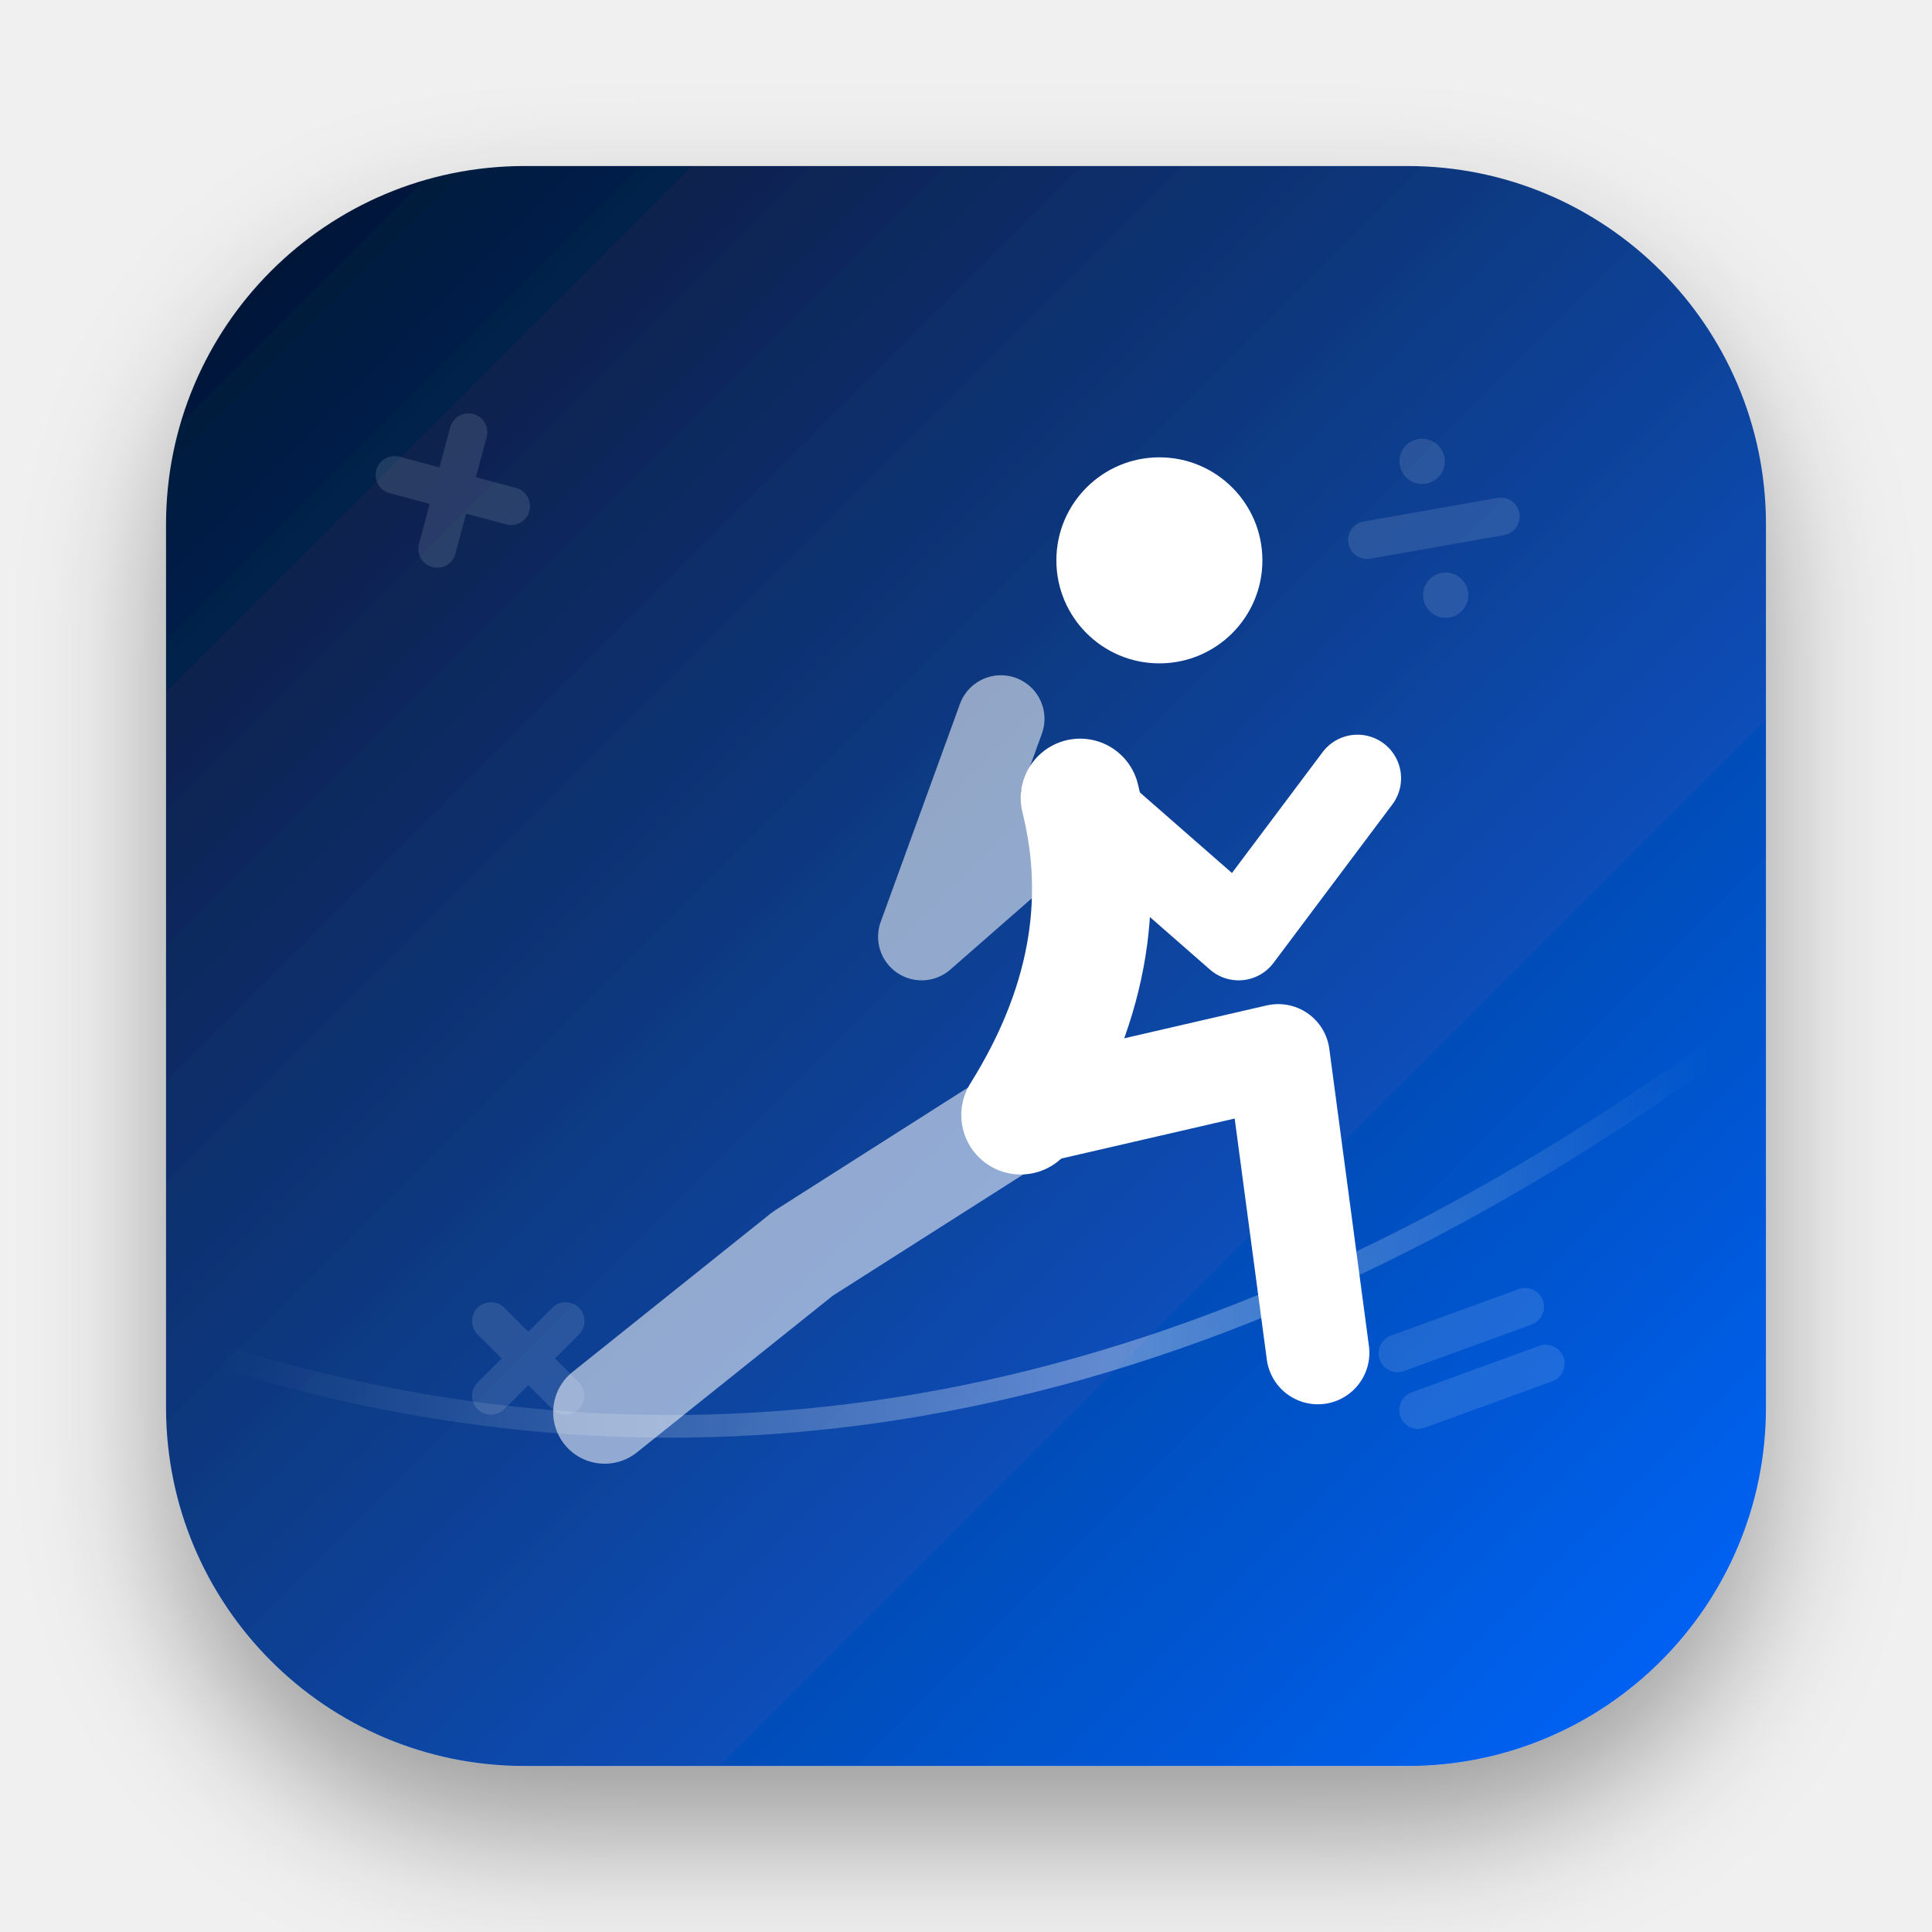
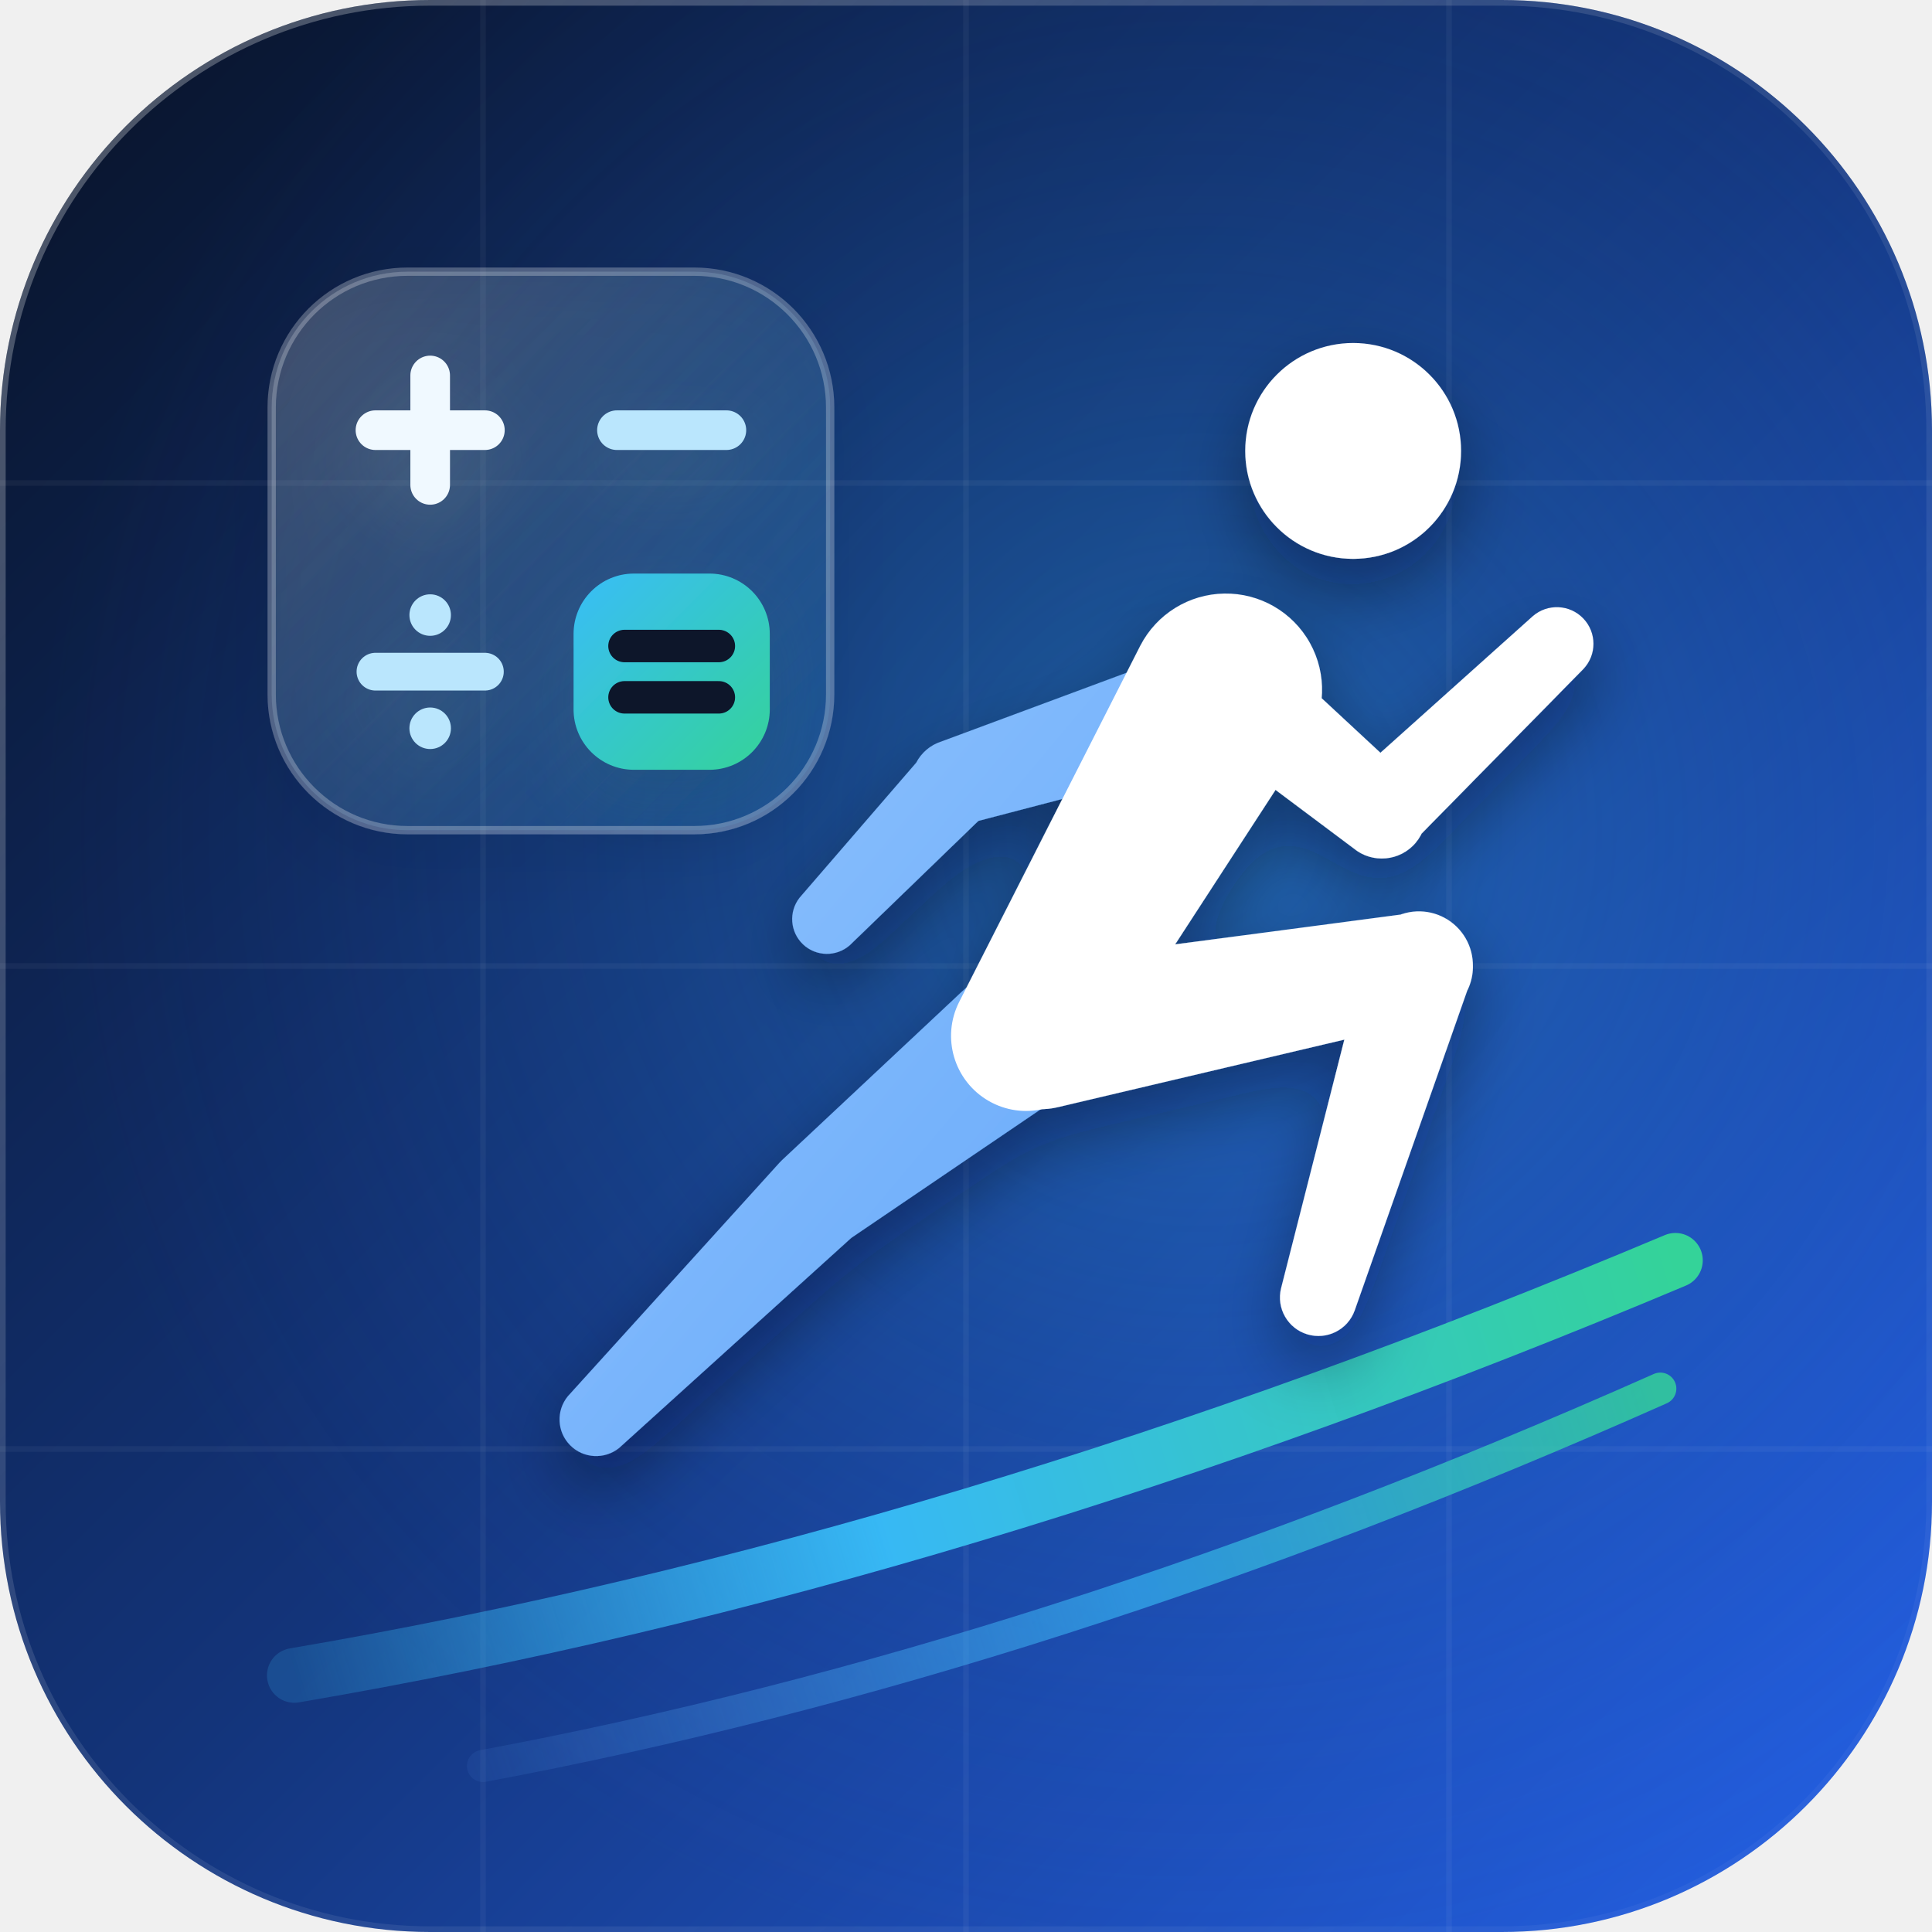
<svg xmlns="http://www.w3.org/2000/svg" viewBox="0 0 512 512" width="100%" height="100%">
  <defs>
-     <linearGradient id="bgGrad" x1="0%" y1="0%" x2="100%" y2="100%">
-       <stop offset="0%" stop-color="#04122C" />
-       <stop offset="45%" stop-color="#0B3C88" />
-       <stop offset="100%" stop-color="#0066FF" />
+     <linearGradient id="bg" x1="0%" y1="0%" x2="100%" y2="100%">
+       <stop offset="0%" stop-color="#081226" />
+       <stop offset="50%" stop-color="#13347A" />
+       <stop offset="100%" stop-color="#2563EB" />
    </linearGradient>
-     <linearGradient id="trackGrad" x1="0%" y1="0%" x2="100%" y2="0%">
-       <stop offset="0%" stop-color="#FFFFFF" stop-opacity="0" />
-       <stop offset="60%" stop-color="#FFFFFF" stop-opacity="0.35" />
-       <stop offset="100%" stop-color="#FFFFFF" stop-opacity="0" />
+     <radialGradient id="glow" cx="62%" cy="43%" r="60%">
+       <stop offset="0%" stop-color="#38BDF8" stop-opacity="0.32" />
+       <stop offset="100%" stop-color="#2563EB" stop-opacity="0" />
+     </radialGradient>
+     <linearGradient id="rim" x1="0%" y1="0%" x2="100%" y2="100%">
+       <stop offset="0%" stop-color="#FFFFFF" stop-opacity="0.30" />
+       <stop offset="50%" stop-color="#FFFFFF" stop-opacity="0.09" />
+       <stop offset="100%" stop-color="#FFFFFF" stop-opacity="0.03" />
    </linearGradient>
-     <filter id="shadow" x="-10%" y="-10%" width="120%" height="130%">
-       <feDropShadow dx="0" dy="18" stdDeviation="18" flood-color="#000000" flood-opacity="0.35" />
+     <linearGradient id="track1" x1="78" y1="444" x2="444" y2="334" gradientUnits="userSpaceOnUse">
+       <stop offset="0%" stop-color="#38BDF8" stop-opacity="0.18" />
+       <stop offset="42%" stop-color="#38BDF8" stop-opacity="0.96" />
+       <stop offset="100%" stop-color="#34D399" stop-opacity="1" />
+     </linearGradient>
+     <linearGradient id="track2" x1="126" y1="470" x2="440" y2="370" gradientUnits="userSpaceOnUse">
+       <stop offset="0%" stop-color="#60A5FA" stop-opacity="0.08" />
+       <stop offset="55%" stop-color="#38BDF8" stop-opacity="0.62" />
+       <stop offset="100%" stop-color="#34D399" stop-opacity="0.84" />
+     </linearGradient>
+     <linearGradient id="backLimb" x1="0%" y1="0%" x2="100%" y2="100%">
+       <stop offset="0%" stop-color="#93C5FD" />
+       <stop offset="100%" stop-color="#60A5FA" />
+     </linearGradient>
+     <linearGradient id="mathTile" x1="0%" y1="0%" x2="100%" y2="100%">
+       <stop offset="0%" stop-color="#FFFFFF" stop-opacity="0.21" />
+       <stop offset="100%" stop-color="#38BDF8" stop-opacity="0.09" />
+     </linearGradient>
+     <linearGradient id="eqTile" x1="0%" y1="0%" x2="100%" y2="100%">
+       <stop offset="0%" stop-color="#38BDF8" />
+       <stop offset="100%" stop-color="#34D399" />
+     </linearGradient>
+     <filter id="softShadow" x="-18%" y="-18%" width="136%" height="136%">
+       <feDropShadow dx="0" dy="8" stdDeviation="9" flood-color="#040A18" flood-opacity="0.38" />
    </filter>
+     <clipPath id="squircle">
+       <rect width="512" height="512" rx="114" ry="114" />
+     </clipPath>
  </defs>
-   <rect x="44" y="44" width="424" height="424" rx="95" ry="95" fill="url(#bgGrad)" filter="url(#shadow)" />
-   <path d="M 60 360 Q 256 420 452 280" stroke="url(#trackGrad)" stroke-width="6" stroke-linecap="round" fill="none" />
-   <g transform="translate(120, 130) rotate(15)" opacity="0.12" stroke="#FFFFFF" stroke-width="10" stroke-linecap="round">
-     <line x1="-16" y1="0" x2="16" y2="0" />
-     <line x1="0" y1="-16" x2="0" y2="16" />
+   <g clip-path="url(#squircle)">
+     <rect width="512" height="512" fill="url(#bg)" />
+     <rect width="512" height="512" fill="url(#glow)" />
+     <g stroke="#FFFFFF" stroke-opacity="0.045" stroke-width="1.5">
+       <line x1="128" y1="0" x2="128" y2="512" />
+       <line x1="256" y1="0" x2="256" y2="512" />
+       <line x1="384" y1="0" x2="384" y2="512" />
+       <line x1="0" y1="128" x2="512" y2="128" />
+       <line x1="0" y1="256" x2="512" y2="256" />
+       <line x1="0" y1="384" x2="512" y2="384" />
+     </g>
+     <g>
+       <g transform="translate(72 72)" filter="url(#softShadow)">
+         <rect width="148" height="148" rx="36" fill="url(#mathTile)" stroke="#FFFFFF" stroke-opacity="0.26" stroke-width="2.2" />
+         <g transform="translate(42 42)" stroke="#F0F9FF" stroke-width="10.5" stroke-linecap="round">
+           <line x1="-14.5" y1="0" x2="14.5" y2="0" />
+           <line x1="0" y1="-14.5" x2="0" y2="14.5" />
+         </g>
+         <g transform="translate(106 42)" stroke="#BAE6FD" stroke-width="10.5" stroke-linecap="round">
+           <line x1="-14.5" y1="0" x2="14.5" y2="0" />
+         </g>
+         <g transform="translate(42 106)">
+           <line x1="-14.5" y1="0" x2="14.5" y2="0" stroke="#BAE6FD" stroke-width="10" stroke-linecap="round" />
+           <circle cx="0" cy="-15" r="5.5" fill="#BAE6FD" />
+           <circle cx="0" cy="15" r="5.5" fill="#BAE6FD" />
+         </g>
+         <g transform="translate(106 106)">
+           <rect x="-26" y="-26" width="52" height="52" rx="16" fill="url(#eqTile)" />
+           <line x1="-12.5" y1="-6.8" x2="12.5" y2="-6.8" stroke="#07132A" stroke-width="8.6" stroke-linecap="round" />
+           <line x1="-12.5" y1="6.8" x2="12.5" y2="6.8" stroke="#07132A" stroke-width="8.6" stroke-linecap="round" />
+         </g>
+       </g>
+       <path d="M 78 444 Q 254 414 444 334" stroke="url(#track1)" stroke-width="14.5" stroke-linecap="round" fill="none" />
+       <path d="M 128 468 Q 278 440 440 368" stroke="url(#track2)" stroke-width="8.5" stroke-linecap="round" fill="none" />
+       <g filter="url(#softShadow)">
+         <path d="M 306.6 175.3 L 249.5 196.5 A 11.4 11.4 0 0 0 256.4 218.3 L 315.3 202.9 A 14.5 14.5 0 1 0 306.6 175.3 Z M 244.9 199.7 L 211.9 237.9 A 9.2 9.2 0 0 0 225.2 250.5 L 261.5 215.4 A 11.4 11.4 0 1 0 244.9 199.7 Z M 254.9 262.8 L 207.4 307.3 A 13.8 13.8 0 0 0 224.5 328.8 L 278.4 292.2 A 18.9 18.9 0 1 0 254.9 262.8 Z M 206.6 308.1 L 150.5 370.0 A 9.7 9.7 0 0 0 164.1 383.7 L 226.1 327.6 A 13.8 13.8 0 1 0 206.6 308.1 Z" fill="url(#backLimb)" />
+         <path d="M 302.2 171.1 L 254.2 265.5 A 19.9 19.9 0 0 0 288.6 285.4 L 346.3 196.6 A 25.5 25.5 0 1 0 302.2 171.1 Z M 280.4 293.4 L 379.2 270.1 A 14.3 14.3 0 0 0 374.0 242.0 L 273.4 255.3 A 19.4 19.4 0 1 0 280.4 293.4 Z M 362.1 252.6 L 339.5 341.4 A 10.2 10.2 0 0 0 359.0 347.3 L 389.4 260.9 A 14.3 14.3 0 1 0 362.1 252.6 Z M 320.5 196.2 L 358.7 224.8 A 11.7 11.7 0 0 0 373.7 206.8 L 338.7 174.3 A 14.3 14.3 0 1 0 320.5 196.2 Z M 374.1 223.6 L 419.6 177.3 A 9.7 9.7 0 0 0 406.2 163.3 L 357.9 206.6 A 11.7 11.7 0 1 0 374.1 223.6 Z" fill="#FFFFFF" />
+         <circle cx="358.6" cy="119.5" r="28.6" fill="#FFFFFF" />
+       </g>
+     </g>
  </g>
-   <g transform="translate(380, 140) rotate(-10)" opacity="0.12">
-     <line x1="-18" y1="0" x2="18" y2="0" stroke="#FFFFFF" stroke-width="10" stroke-linecap="round" />
-     <circle cx="0" cy="-18" r="6" fill="#FFFFFF" />
-     <circle cx="0" cy="18" r="6" fill="#FFFFFF" />
-   </g>
-   <g transform="translate(390, 360) rotate(-20)" opacity="0.12" stroke="#FFFFFF" stroke-width="10" stroke-linecap="round">
-     <line x1="-18" y1="-8" x2="18" y2="-8" />
-     <line x1="-18" y1="8" x2="18" y2="8" />
-   </g>
-   <g transform="translate(140, 360) rotate(45)" opacity="0.12" stroke="#FFFFFF" stroke-width="10" stroke-linecap="round">
-     <line x1="-14" y1="0" x2="14" y2="0" />
-     <line x1="0" y1="-14" x2="0" y2="14" />
-   </g>
-   <g transform="translate(8, 12) scale(1.05)">
-     <path d="M 265 190 L 225 225 L 245 170" stroke="#FFFFFF" stroke-width="22" stroke-linecap="round" stroke-linejoin="round" fill="none" opacity="0.55" />
-     <path d="M 250 270 L 195 305 L 145 345" stroke="#FFFFFF" stroke-width="26" stroke-linecap="round" stroke-linejoin="round" fill="none" opacity="0.55" />
-     <path d="M 265 190 Q 275 230 250 270" stroke="#FFFFFF" stroke-width="30" stroke-linecap="round" fill="none" />
-     <path d="M 250 270 L 315 255 L 325 330" stroke="#FFFFFF" stroke-width="26" stroke-linecap="round" stroke-linejoin="round" fill="none" />
-     <path d="M 265 190 L 305 225 L 335 185" stroke="#FFFFFF" stroke-width="22" stroke-linecap="round" stroke-linejoin="round" fill="none" />
-     <circle cx="285" cy="130" r="26" fill="#FFFFFF" />
-   </g>
+   <rect x="0.75" y="0.75" width="510.5" height="510.5" rx="113.25" ry="113.25" fill="none" stroke="url(#rim)" stroke-width="1.5" />
</svg>
